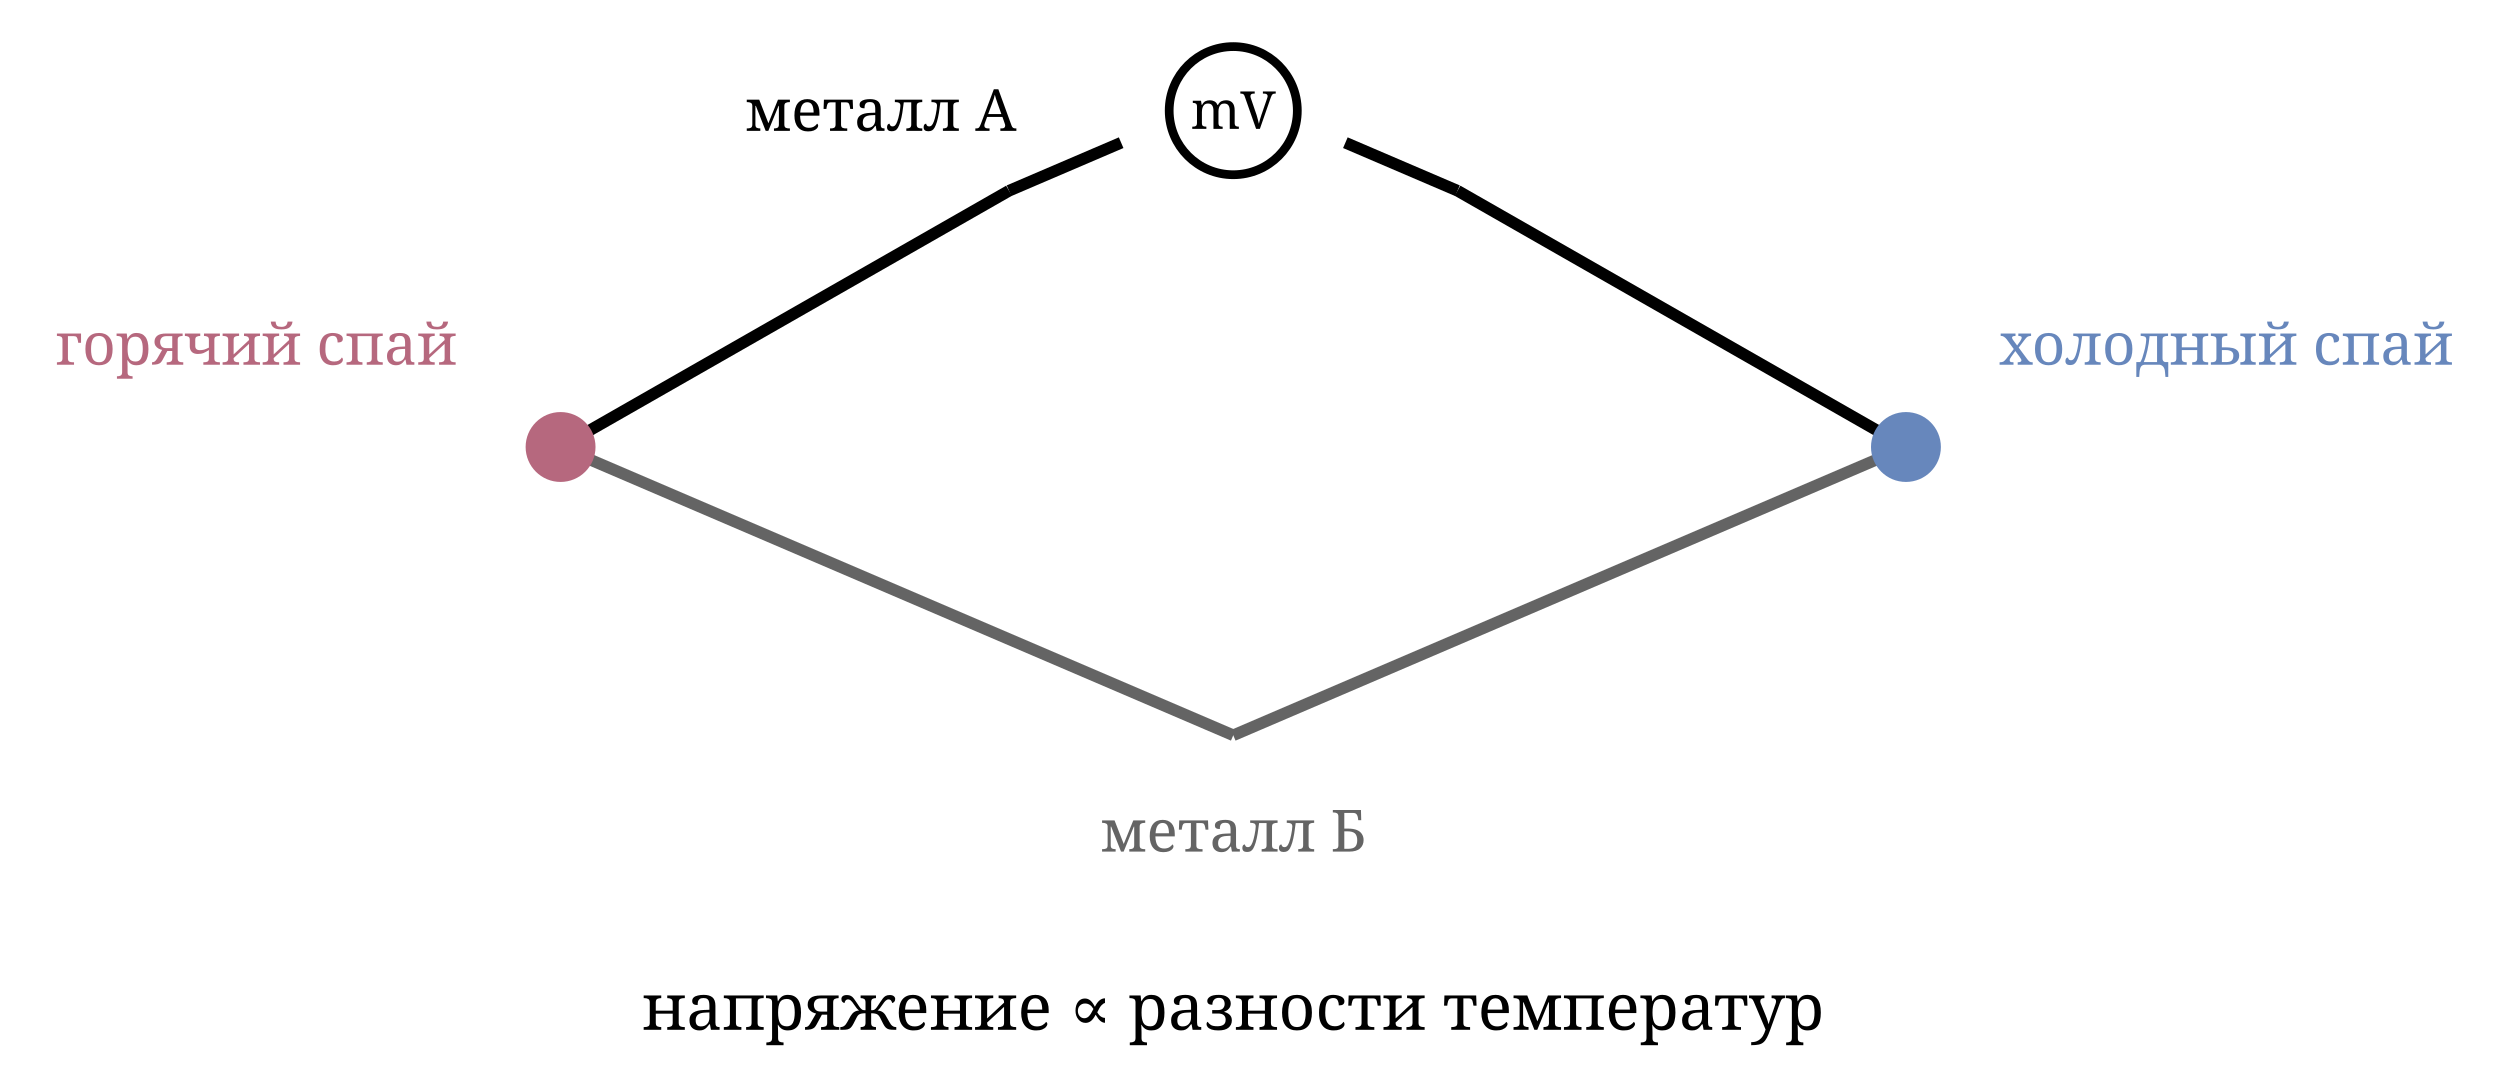
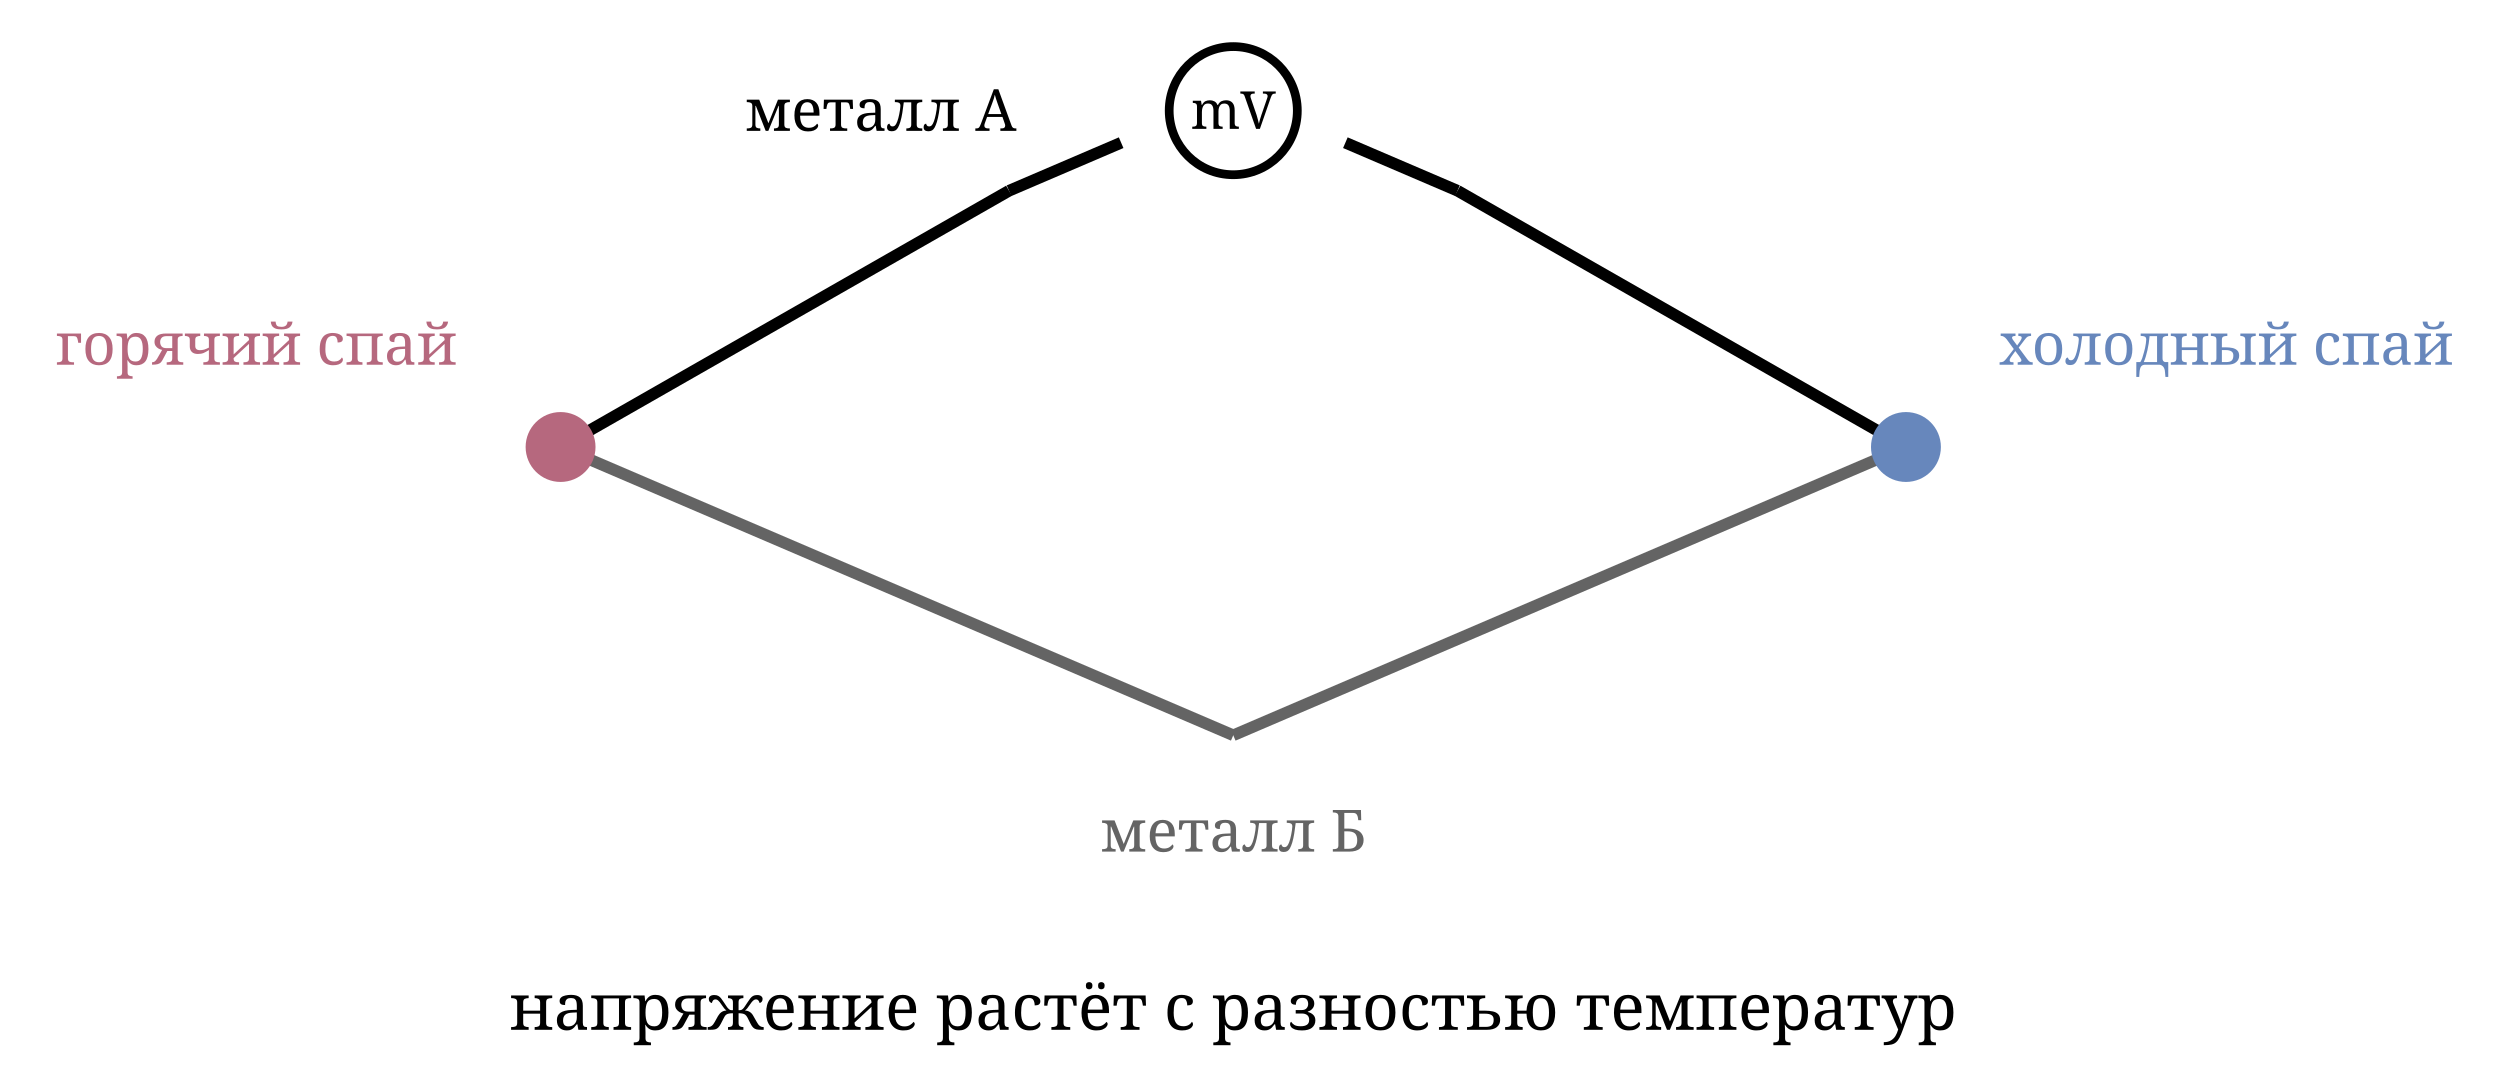
<svg xmlns="http://www.w3.org/2000/svg" width="429.25pt" height="186.5pt" viewBox="53.75 243.25 429.25 186.5">
  <line x1="150" y1="320" x2="227" y2="276" stroke="rgba(0,0,0,1)" stroke-width="2" />
  <line x1="227" y1="276" x2="246.25" y2="267.75" stroke="rgba(0,0,0,1)" stroke-width="2" />
  <circle cx="265.5" cy="262.25" r="11" fill="none" stroke="rgba(0,0,0,1)" stroke-width="1.5" />
  <text x="265.5" y="262.25" font-size="9" fill="rgba(0,0,0,1)" font-family="serif" text-anchor="middle" dominant-baseline="middle">mV</text>
  <line x1="284.75" y1="267.75" x2="304" y2="276" stroke="rgba(0,0,0,1)" stroke-width="2" />
  <line x1="304" y1="276" x2="381" y2="320" stroke="rgba(0,0,0,1)" stroke-width="2" />
  <text x="205" y="262.25" font-size="10" fill="rgba(0,0,0,1)" font-family="serif" text-anchor="middle" dominant-baseline="middle">металл А</text>
  <line x1="150" y1="320" x2="265.5" y2="369.5" stroke="rgba(100,100,100,1)" stroke-width="2" />
  <line x1="265.5" y1="369.5" x2="381" y2="320" stroke="rgba(100,100,100,1)" stroke-width="2" />
  <text x="265.5" y="386" font-size="10" fill="rgba(100,100,100,1)" font-family="serif" text-anchor="middle" dominant-baseline="middle">металл Б</text>
  <circle cx="150" cy="320" r="6" fill="rgba(182,104,126,1)" />
  <text x="97.75" y="302.4" font-size="10" fill="rgba(182,104,126,1)" font-family="serif" text-anchor="middle" dominant-baseline="middle">горячий спай</text>
  <circle cx="381" cy="320" r="6" fill="rgba(103,135,188,1)" />
  <text x="436" y="302.4" font-size="10" fill="rgba(103,135,188,1)" font-family="serif" text-anchor="middle" dominant-baseline="middle">холодный спай</text>
-   <text x="265.5" y="416.25" font-size="11" fill="rgba(0,0,0,1)" font-family="serif" text-anchor="middle" dominant-baseline="middle">напряжение ∝ разности температур</text>
+   <text x="265.5" y="416.25" font-size="11" fill="rgba(0,0,0,1)" font-family="serif" text-anchor="middle" dominant-baseline="middle">напряжение растёт с разностью температур</text>
</svg>
